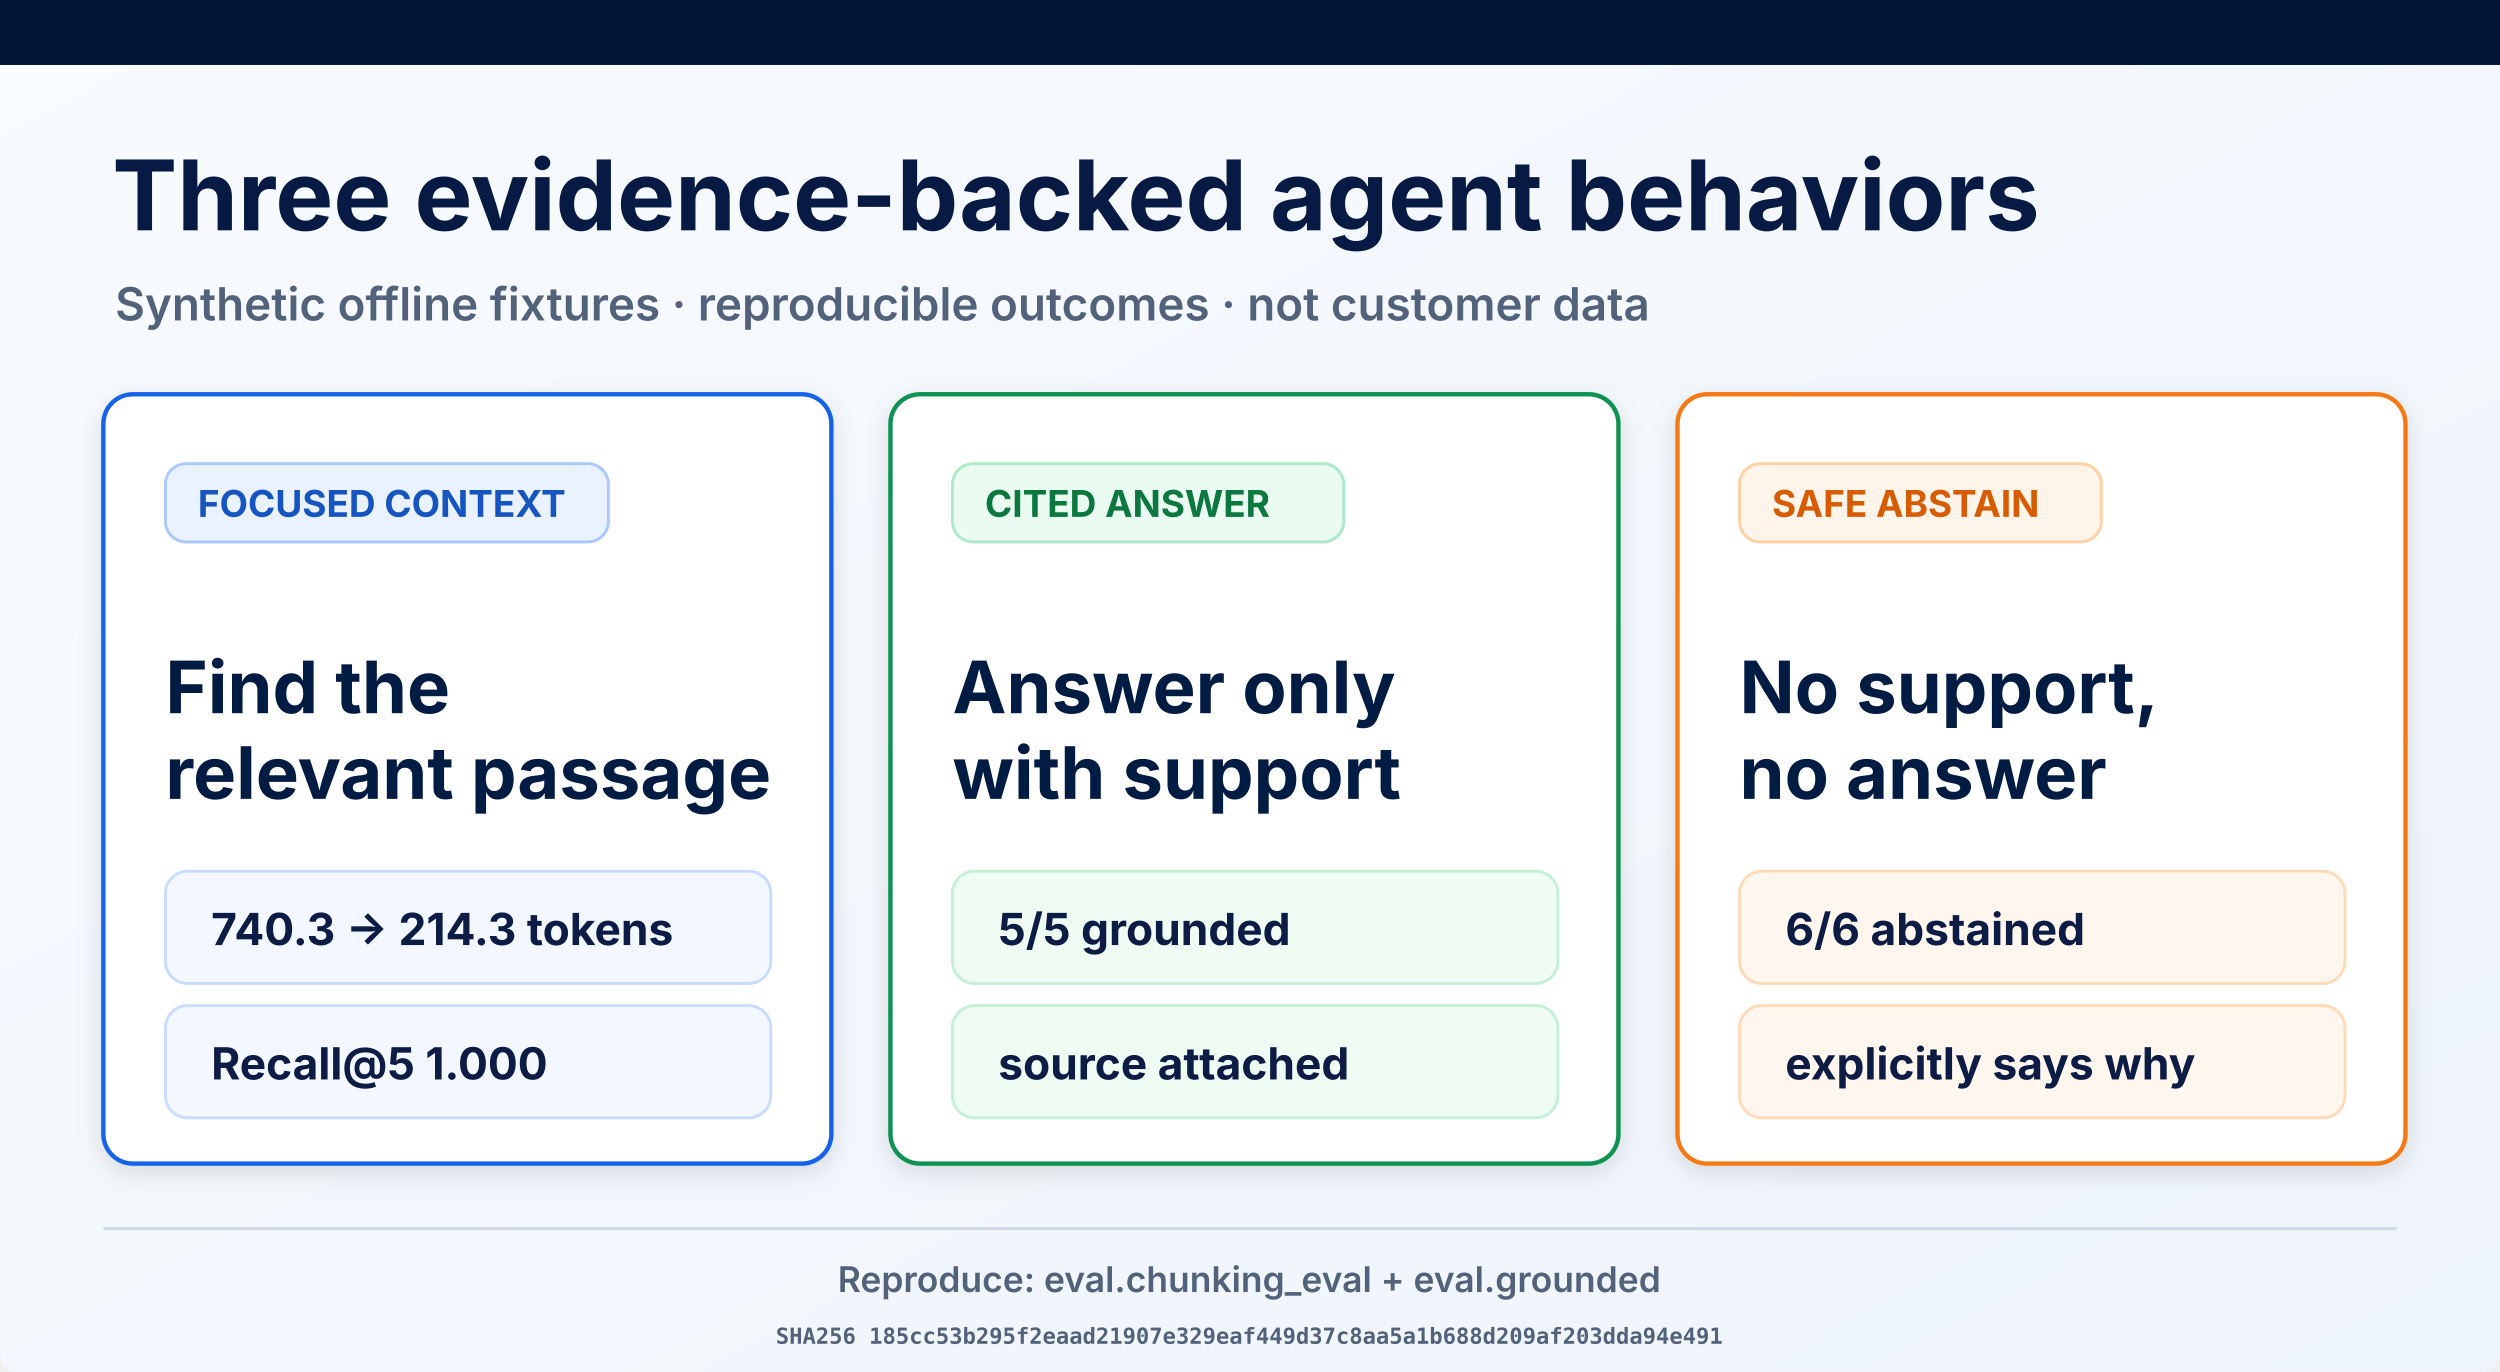
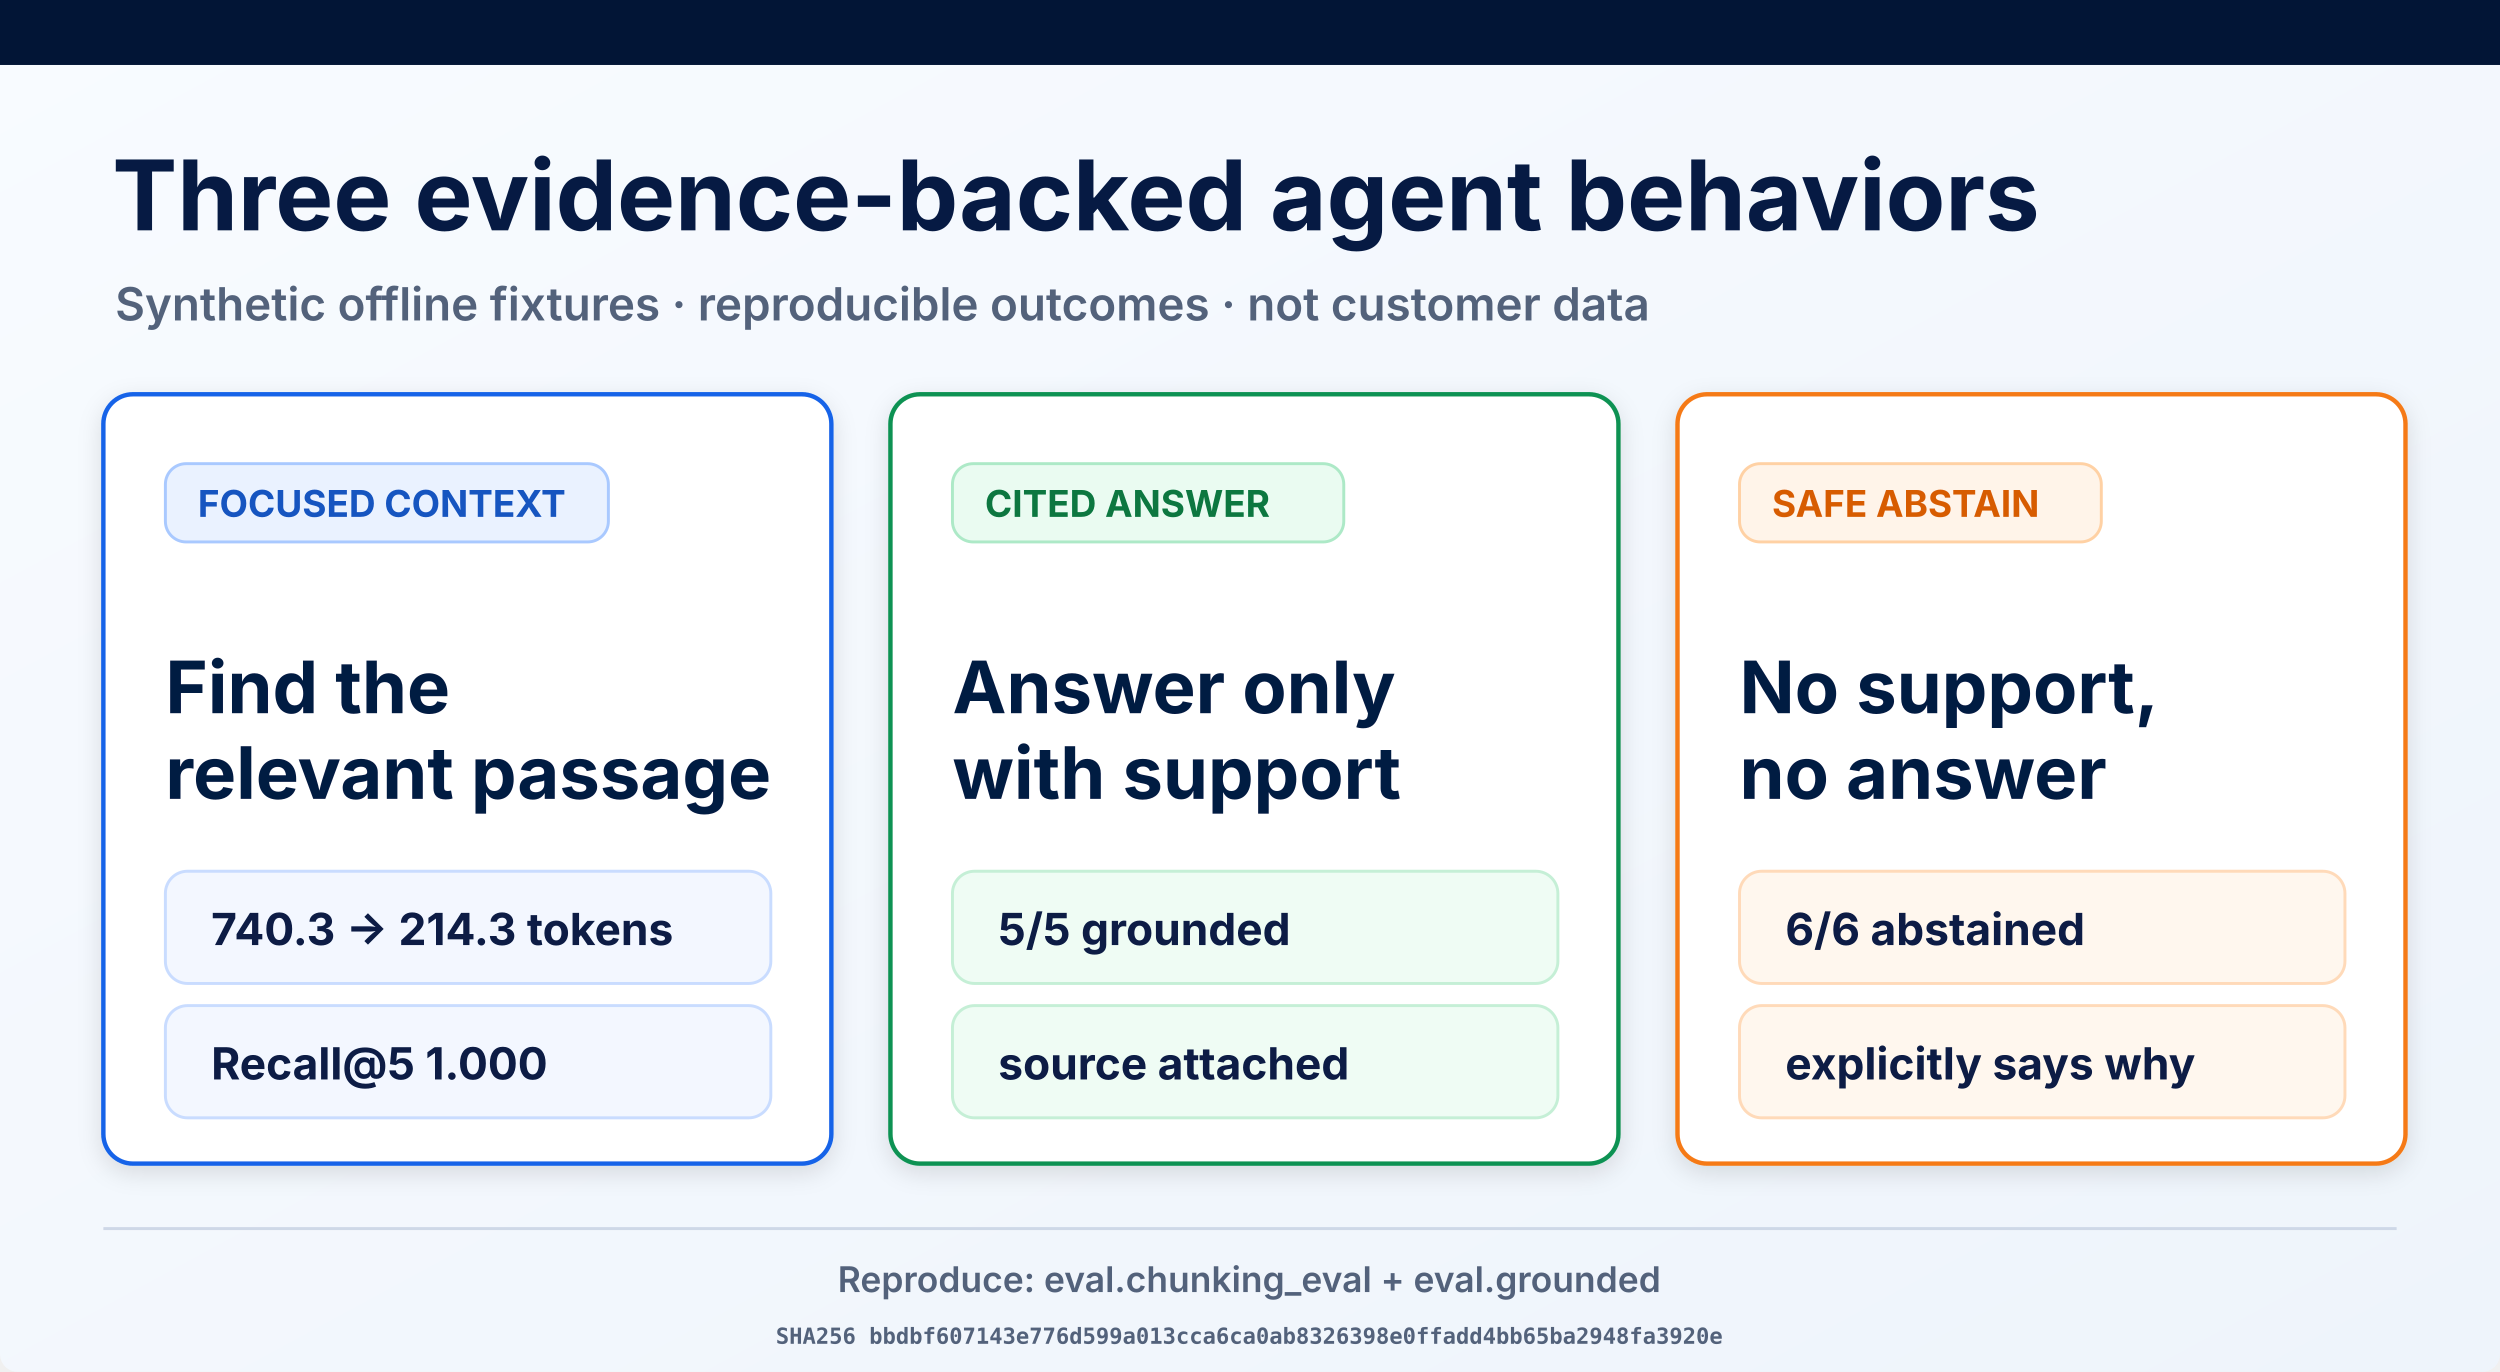
<svg xmlns="http://www.w3.org/2000/svg" width="1693" height="929" viewBox="0 0 1693 929" role="img" aria-labelledby="title desc">
  <defs>
    <linearGradient id="page" x1="0" y1="0" x2="1" y2="1">
      <stop offset="0" stop-color="#f8fbff" />
      <stop offset="1" stop-color="#eef4fb" />
    </linearGradient>
    <filter id="shadow" x="-10%" y="-10%" width="120%" height="130%">
      <feDropShadow dx="0" dy="5" stdDeviation="8" flood-opacity=".12" />
    </filter>
  </defs>
  <rect width="1693" height="929" rx="12" fill="url(#page)" />
  <rect width="1693" height="44" fill="#021536" />
  <text x="76" y="156" font-family="Inter, Arial, sans-serif" font-size="66" font-weight="700" fill="#061a43">Three evidence-backed agent behaviors</text>
  <text x="78" y="217" font-family="Inter, Arial, sans-serif" font-size="31" font-weight="600" fill="#53627b">Synthetic offline fixtures · reproducible outcomes · not customer data</text>
  <g filter="url(#shadow)">
    <rect x="70" y="267" width="493" height="521" rx="20" fill="#fff" stroke="#1763e8" stroke-width="3" />
    <rect x="112" y="314" width="300" height="53" rx="14" fill="#eaf2ff" stroke="#a9c9ff" stroke-width="2" />
    <text x="134" y="350" font-family="Inter, Arial, sans-serif" font-size="25" font-weight="700" fill="#1554c0">FOCUSED CONTEXT</text>
    <text x="112" y="483" font-family="Inter, Arial, sans-serif" font-size="49" font-weight="700" fill="#061a43">Find the</text>
    <text x="112" y="541" font-family="Inter, Arial, sans-serif" font-size="49" font-weight="700" fill="#061a43">relevant passage</text>
    <rect x="112" y="590" width="410" height="76" rx="15" fill="#f3f7ff" stroke="#c9dcff" stroke-width="2" />
    <text x="143" y="640" font-family="Inter, Arial, sans-serif" font-size="30" font-weight="700" fill="#0a1b44">740.3 → 214.3 tokens</text>
    <rect x="112" y="681" width="410" height="76" rx="15" fill="#f3f7ff" stroke="#c9dcff" stroke-width="2" />
    <text x="143" y="731" font-family="Inter, Arial, sans-serif" font-size="30" font-weight="700" fill="#0a1b44">Recall@5 1.000</text>
  </g>
  <g filter="url(#shadow)">
    <rect x="603" y="267" width="493" height="521" rx="20" fill="#fff" stroke="#109252" stroke-width="3" />
    <rect x="645" y="314" width="265" height="53" rx="14" fill="#eafbf1" stroke="#ade9c7" stroke-width="2" />
    <text x="667" y="350" font-family="Inter, Arial, sans-serif" font-size="25" font-weight="700" fill="#08773f">CITED ANSWER</text>
    <text x="645" y="483" font-family="Inter, Arial, sans-serif" font-size="49" font-weight="700" fill="#061a43">Answer only</text>
    <text x="645" y="541" font-family="Inter, Arial, sans-serif" font-size="49" font-weight="700" fill="#061a43">with support</text>
    <rect x="645" y="590" width="410" height="76" rx="15" fill="#effcf4" stroke="#c5efd6" stroke-width="2" />
    <text x="676" y="640" font-family="Inter, Arial, sans-serif" font-size="30" font-weight="700" fill="#0a1b44">5/5 grounded</text>
    <rect x="645" y="681" width="410" height="76" rx="15" fill="#effcf4" stroke="#c5efd6" stroke-width="2" />
    <text x="676" y="731" font-family="Inter, Arial, sans-serif" font-size="30" font-weight="700" fill="#0a1b44">source attached</text>
  </g>
  <g filter="url(#shadow)">
    <rect x="1136" y="267" width="493" height="521" rx="20" fill="#fff" stroke="#f57a19" stroke-width="3" />
    <rect x="1178" y="314" width="245" height="53" rx="14" fill="#fff4e9" stroke="#ffd1a4" stroke-width="2" />
    <text x="1200" y="350" font-family="Inter, Arial, sans-serif" font-size="25" font-weight="700" fill="#d75c06">SAFE ABSTAIN</text>
    <text x="1178" y="483" font-family="Inter, Arial, sans-serif" font-size="49" font-weight="700" fill="#061a43">No support,</text>
    <text x="1178" y="541" font-family="Inter, Arial, sans-serif" font-size="49" font-weight="700" fill="#061a43">no answer</text>
    <rect x="1178" y="590" width="410" height="76" rx="15" fill="#fff7ee" stroke="#ffdab9" stroke-width="2" />
    <text x="1209" y="640" font-family="Inter, Arial, sans-serif" font-size="30" font-weight="700" fill="#0a1b44">6/6 abstained</text>
    <rect x="1178" y="681" width="410" height="76" rx="15" fill="#fff7ee" stroke="#ffdab9" stroke-width="2" />
    <text x="1209" y="731" font-family="Inter, Arial, sans-serif" font-size="30" font-weight="700" fill="#0a1b44">explicitly says why</text>
  </g>
  <line x1="70" y1="832" x2="1623" y2="832" stroke="#ced8e7" stroke-width="2" />
  <text x="846" y="875" text-anchor="middle" font-family="Inter, Arial, sans-serif" font-size="24" font-weight="600" fill="#53627b">Reproduce: eval.chunking_eval + eval.grounded</text>
-   <text x="846" y="910" text-anchor="middle" font-family="ui-monospace, monospace" font-size="15" font-weight="600" fill="#53627b">SHA256 185cc53b295f2eaad21907e329eaf449d37c8aa5a1b688d209af203dda94e491</text>
+   <text x="846" y="910" text-anchor="middle" font-family="ui-monospace, monospace" font-size="15" font-weight="600" fill="#53627b">SHA256 bbdbf607143e776d599a013cca6ca0ab8326398e0ffadd4bb65ba2948fa3920e</text>
</svg>
